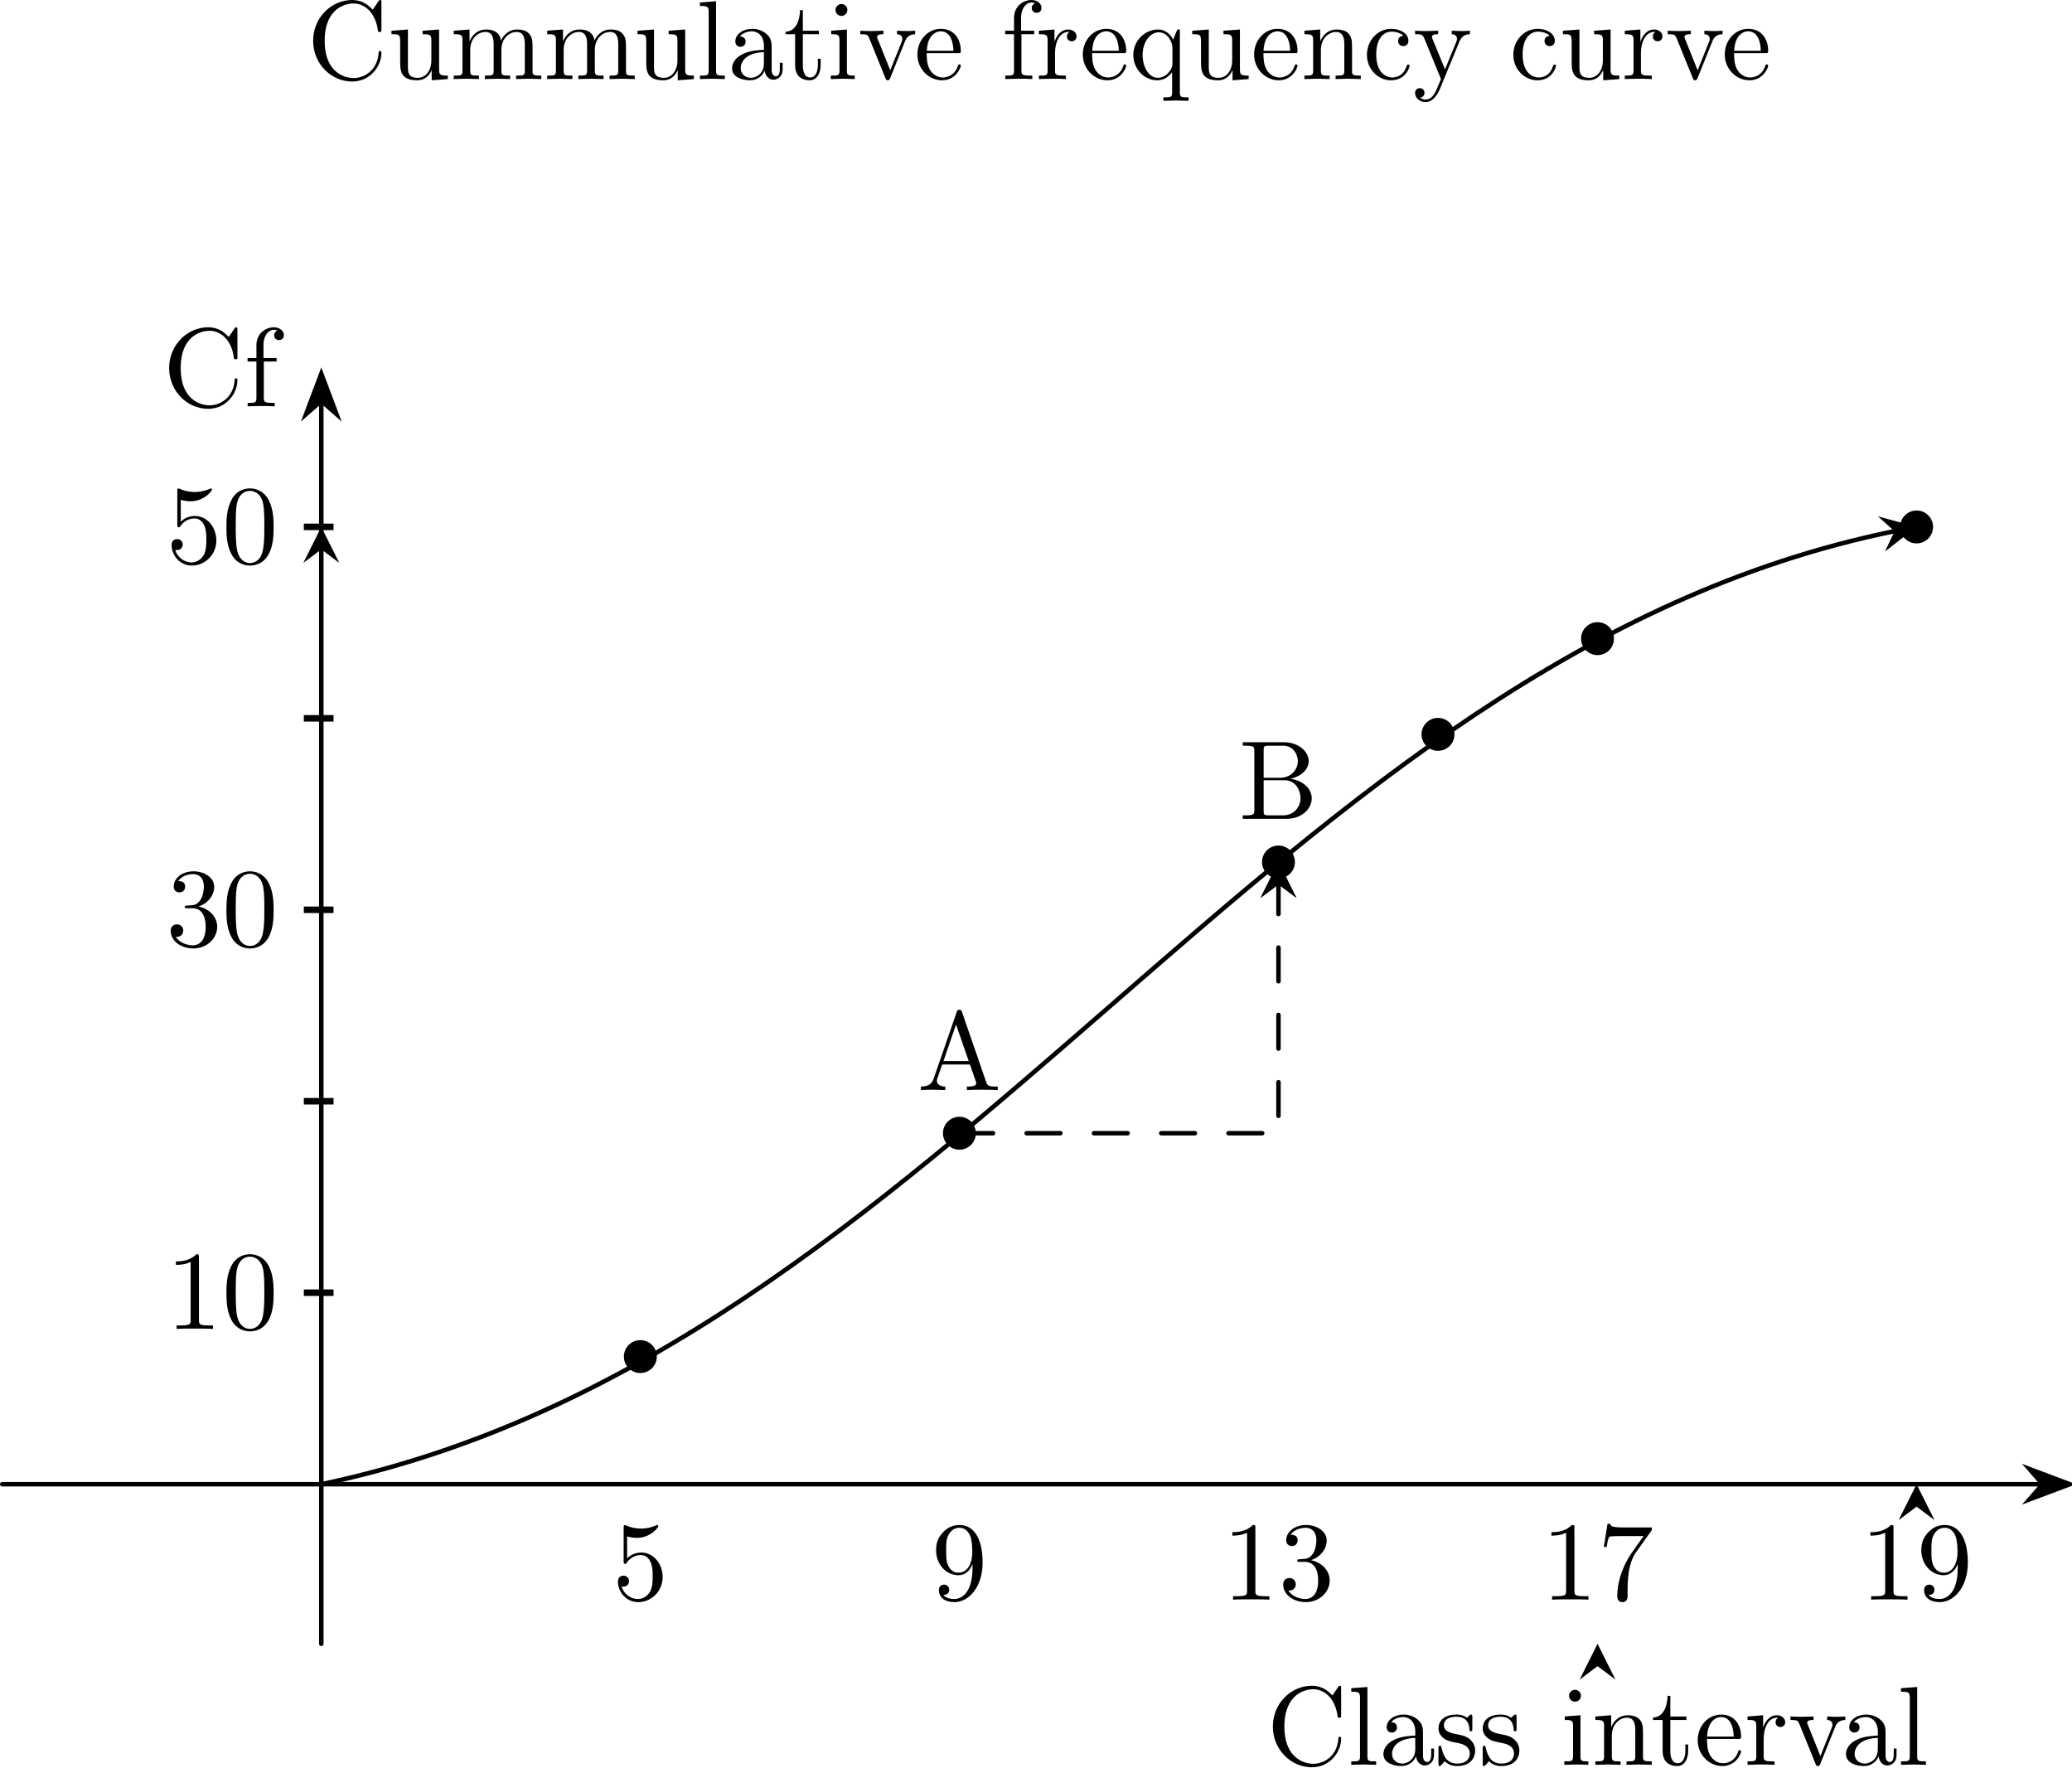
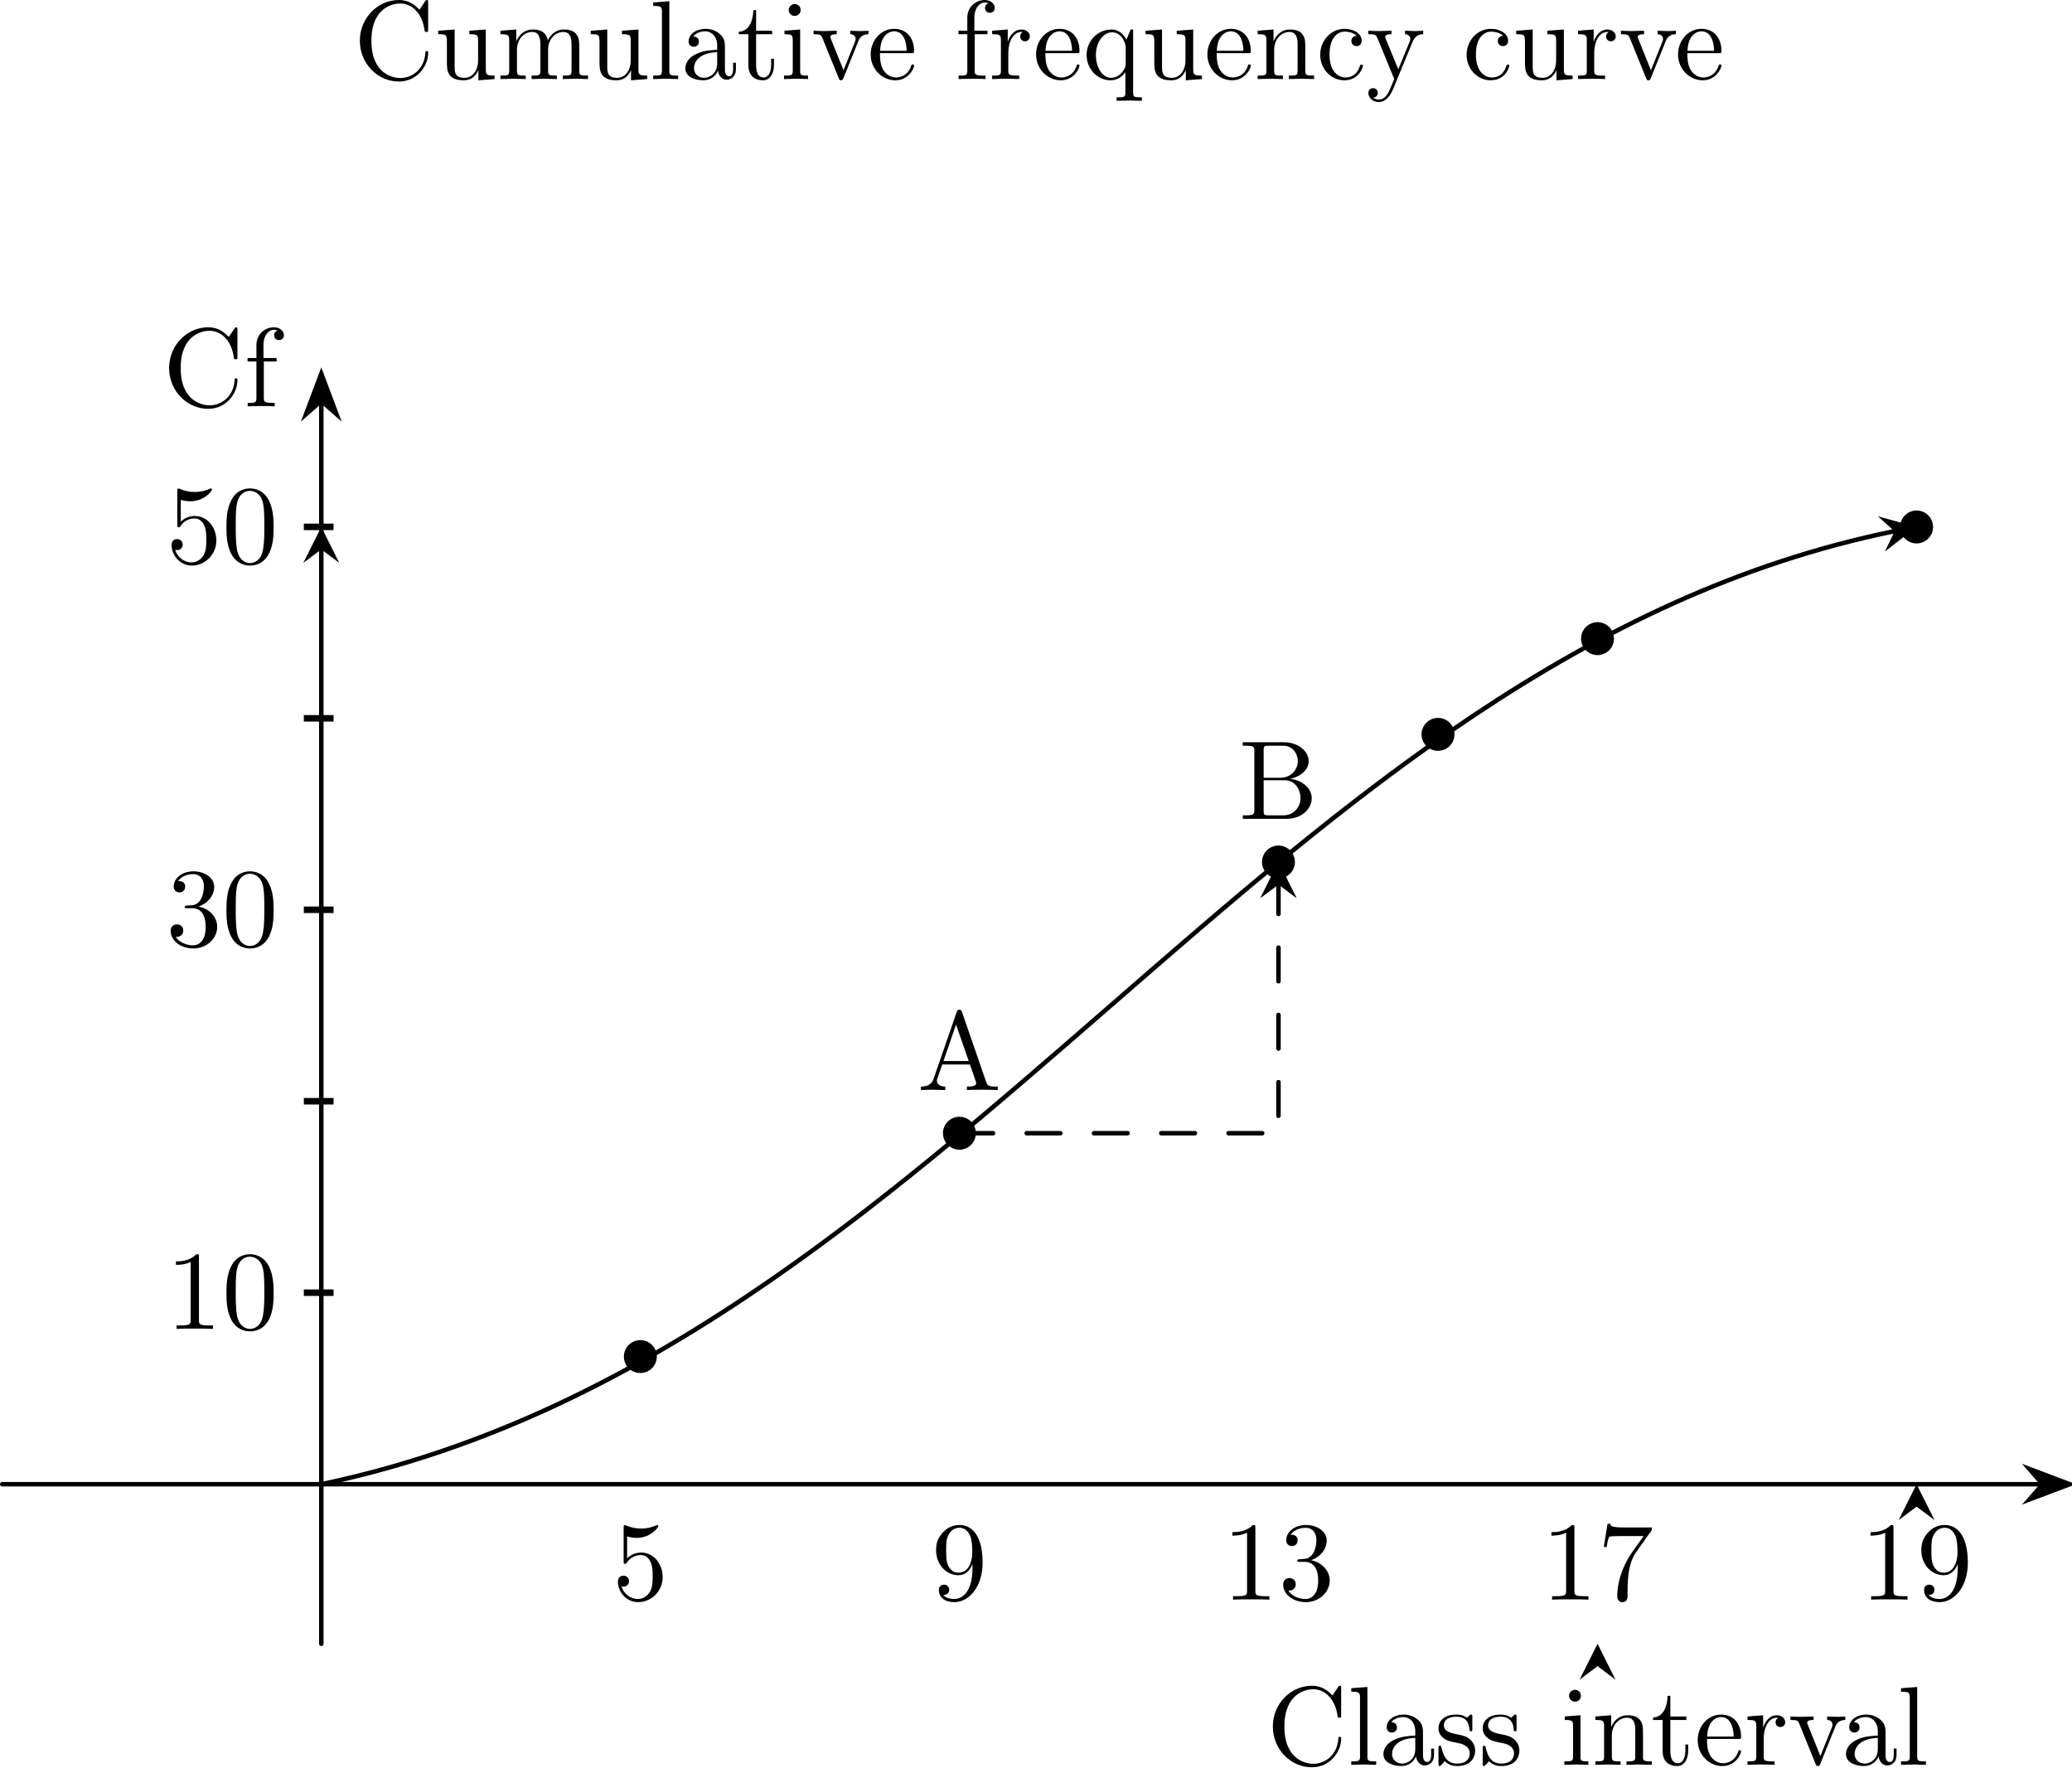
<svg xmlns="http://www.w3.org/2000/svg" xmlns:xlink="http://www.w3.org/1999/xlink" version="1.1" width="257.721pt" height="219.798pt" viewBox="38.183 4.941 257.721 219.798">
  <defs>
    <use id="g12-45" xlink:href="#g7-45" transform="scale(.913242)" />
    <use id="g12-48" xlink:href="#g7-48" transform="scale(.913242)" />
    <use id="g12-49" xlink:href="#g7-49" transform="scale(.913242)" />
    <use id="g12-51" xlink:href="#g7-51" transform="scale(.913242)" />
    <use id="g12-53" xlink:href="#g7-53" transform="scale(.913242)" />
    <use id="g12-55" xlink:href="#g7-55" transform="scale(.913242)" />
    <use id="g12-57" xlink:href="#g7-57" transform="scale(.913242)" />
    <use id="g12-65" xlink:href="#g7-65" transform="scale(.913242)" />
    <use id="g12-66" xlink:href="#g7-66" transform="scale(.913242)" />
    <use id="g12-67" xlink:href="#g7-67" transform="scale(.913242)" />
    <use id="g12-97" xlink:href="#g7-97" transform="scale(.913242)" />
    <use id="g12-99" xlink:href="#g7-99" transform="scale(.913242)" />
    <use id="g12-101" xlink:href="#g7-101" transform="scale(.913242)" />
    <use id="g12-102" xlink:href="#g7-102" transform="scale(.913242)" />
    <use id="g12-105" xlink:href="#g7-105" transform="scale(.913242)" />
    <use id="g12-108" xlink:href="#g7-108" transform="scale(.913242)" />
    <use id="g12-109" xlink:href="#g7-109" transform="scale(.913242)" />
    <use id="g12-110" xlink:href="#g7-110" transform="scale(.913242)" />
    <use id="g12-113" xlink:href="#g7-113" transform="scale(.913242)" />
    <use id="g12-114" xlink:href="#g7-114" transform="scale(.913242)" />
    <use id="g12-115" xlink:href="#g7-115" transform="scale(.913242)" />
    <use id="g12-116" xlink:href="#g7-116" transform="scale(.913242)" />
    <use id="g12-117" xlink:href="#g7-117" transform="scale(.913242)" />
    <use id="g12-118" xlink:href="#g7-118" transform="scale(.913242)" />
    <use id="g12-121" xlink:href="#g7-121" transform="scale(.913242)" />
    <path id="g7-45" d="M3.011-2.04V-2.673H.12V-2.04H3.011Z" />
    <path id="g7-48" d="M5.018-3.491C5.018-4.364 4.964-5.236 4.582-6.044C4.08-7.091 3.185-7.265 2.727-7.265C2.073-7.265 1.276-6.982 .829-5.967C.48-5.215 .425-4.364 .425-3.491C.425-2.673 .469-1.691 .916-.862C1.385 .022 2.182 .24 2.716 .24C3.305 .24 4.135 .011 4.615-1.025C4.964-1.778 5.018-2.629 5.018-3.491ZM2.716 0C2.291 0 1.647-.273 1.451-1.32C1.331-1.975 1.331-2.978 1.331-3.622C1.331-4.32 1.331-5.04 1.418-5.629C1.625-6.927 2.444-7.025 2.716-7.025C3.076-7.025 3.796-6.829 4.004-5.749C4.113-5.138 4.113-4.309 4.113-3.622C4.113-2.804 4.113-2.062 3.993-1.364C3.829-.327 3.207 0 2.716 0Z" />
    <path id="g7-49" d="M3.207-6.982C3.207-7.244 3.207-7.265 2.956-7.265C2.28-6.567 1.32-6.567 .971-6.567V-6.229C1.189-6.229 1.833-6.229 2.4-6.513V-.862C2.4-.469 2.367-.338 1.385-.338H1.036V0C1.418-.033 2.367-.033 2.804-.033S4.189-.033 4.571 0V-.338H4.222C3.24-.338 3.207-.458 3.207-.862V-6.982Z" />
    <path id="g7-51" d="M3.164-3.84C4.058-4.135 4.691-4.898 4.691-5.76C4.691-6.655 3.731-7.265 2.684-7.265C1.582-7.265 .753-6.611 .753-5.782C.753-5.422 .993-5.215 1.309-5.215C1.647-5.215 1.865-5.455 1.865-5.771C1.865-6.316 1.353-6.316 1.189-6.316C1.527-6.851 2.247-6.993 2.64-6.993C3.087-6.993 3.687-6.753 3.687-5.771C3.687-5.64 3.665-5.007 3.382-4.527C3.055-4.004 2.684-3.971 2.411-3.96C2.324-3.949 2.062-3.927 1.985-3.927C1.898-3.916 1.822-3.905 1.822-3.796C1.822-3.676 1.898-3.676 2.084-3.676H2.564C3.458-3.676 3.862-2.935 3.862-1.865C3.862-.382 3.109-.065 2.629-.065C2.16-.065 1.342-.251 .96-.895C1.342-.84 1.68-1.08 1.68-1.495C1.68-1.887 1.385-2.105 1.069-2.105C.807-2.105 .458-1.953 .458-1.473C.458-.48 1.473 .24 2.662 .24C3.993 .24 4.985-.753 4.985-1.865C4.985-2.76 4.298-3.611 3.164-3.84Z" />
    <path id="g7-53" d="M4.898-2.193C4.898-3.491 4.004-4.582 2.825-4.582C2.302-4.582 1.833-4.407 1.44-4.025V-6.153C1.658-6.087 2.018-6.011 2.367-6.011C3.709-6.011 4.473-7.004 4.473-7.145C4.473-7.211 4.44-7.265 4.364-7.265C4.353-7.265 4.331-7.265 4.276-7.233C4.058-7.135 3.524-6.916 2.793-6.916C2.356-6.916 1.855-6.993 1.342-7.222C1.255-7.255 1.233-7.255 1.211-7.255C1.102-7.255 1.102-7.167 1.102-6.993V-3.764C1.102-3.567 1.102-3.48 1.255-3.48C1.331-3.48 1.353-3.513 1.396-3.578C1.516-3.753 1.92-4.342 2.804-4.342C3.371-4.342 3.644-3.84 3.731-3.644C3.905-3.24 3.927-2.815 3.927-2.269C3.927-1.887 3.927-1.233 3.665-.775C3.404-.349 3-.065 2.498-.065C1.702-.065 1.08-.644 .895-1.287C.927-1.276 .96-1.265 1.08-1.265C1.44-1.265 1.625-1.538 1.625-1.8S1.44-2.335 1.08-2.335C.927-2.335 .545-2.258 .545-1.756C.545-.818 1.298 .24 2.52 .24C3.785 .24 4.898-.807 4.898-2.193Z" />
    <path id="g7-55" d="M5.193-6.644C5.291-6.775 5.291-6.796 5.291-7.025H2.64C1.309-7.025 1.287-7.167 1.244-7.375H.971L.611-5.127H.884C.916-5.302 1.015-5.989 1.156-6.12C1.233-6.185 2.084-6.185 2.225-6.185H4.484C4.364-6.011 3.502-4.822 3.262-4.462C2.28-2.989 1.92-1.473 1.92-.36C1.92-.251 1.92 .24 2.422 .24S2.924-.251 2.924-.36V-.916C2.924-1.516 2.956-2.116 3.044-2.705C3.087-2.956 3.24-3.895 3.72-4.571L5.193-6.644Z" />
    <path id="g7-57" d="M4.004-3.469V-3.12C4.004-.567 2.869-.065 2.236-.065C2.051-.065 1.462-.087 1.167-.458C1.647-.458 1.735-.775 1.735-.96C1.735-1.298 1.473-1.462 1.233-1.462C1.058-1.462 .731-1.364 .731-.938C.731-.207 1.32 .24 2.247 .24C3.655 .24 4.985-1.244 4.985-3.589C4.985-6.524 3.731-7.265 2.76-7.265C2.16-7.265 1.625-7.069 1.156-6.578C.709-6.087 .458-5.629 .458-4.811C.458-3.447 1.418-2.378 2.64-2.378C3.305-2.378 3.753-2.836 4.004-3.469ZM2.651-2.629C2.476-2.629 1.975-2.629 1.636-3.316C1.44-3.72 1.44-4.265 1.44-4.8C1.44-5.389 1.44-5.902 1.669-6.305C1.964-6.851 2.378-6.993 2.76-6.993C3.262-6.993 3.622-6.622 3.807-6.131C3.938-5.782 3.982-5.095 3.982-4.593C3.982-3.687 3.611-2.629 2.651-2.629Z" />
    <path id="g7-65" d="M4.342-7.593C4.287-7.735 4.265-7.811 4.091-7.811S3.884-7.745 3.829-7.593L1.571-1.069C1.375-.513 .938-.349 .349-.338V0C.6-.011 1.069-.033 1.462-.033C1.8-.033 2.367-.011 2.716 0V-.338C2.171-.338 1.898-.611 1.898-.895C1.898-.927 1.909-1.036 1.92-1.058L2.422-2.487H5.116L5.695-.818C5.705-.775 5.727-.709 5.727-.665C5.727-.338 5.116-.338 4.822-.338V0C5.215-.033 5.978-.033 6.393-.033C6.862-.033 7.364-.022 7.822 0V-.338H7.625C6.971-.338 6.818-.415 6.698-.775L4.342-7.593ZM3.764-6.371L4.996-2.825H2.542L3.764-6.371Z" />
    <path id="g7-66" d="M2.422-3.993V-6.676C2.422-7.036 2.444-7.113 2.956-7.113H4.309C5.367-7.113 5.749-6.185 5.749-5.607C5.749-4.909 5.215-3.993 4.004-3.993H2.422ZM4.996-3.895C6.055-4.102 6.807-4.8 6.807-5.607C6.807-6.556 5.804-7.451 4.385-7.451H.393V-7.113H.655C1.495-7.113 1.516-6.993 1.516-6.6V-.851C1.516-.458 1.495-.338 .655-.338H.393V0H4.669C6.12 0 7.102-.971 7.102-1.996C7.102-2.945 6.207-3.764 4.996-3.895ZM4.32-.338H2.956C2.444-.338 2.422-.415 2.422-.775V-3.753H4.473C5.553-3.753 6.011-2.738 6.011-2.007C6.011-1.233 5.444-.338 4.32-.338Z" />
    <path id="g7-67" d="M.611-3.731C.611-1.473 2.378 .24 4.407 .24C6.185 .24 7.255-1.276 7.255-2.542C7.255-2.651 7.255-2.727 7.113-2.727C6.993-2.727 6.993-2.662 6.982-2.553C6.895-.993 5.727-.098 4.538-.098C3.873-.098 1.735-.469 1.735-3.72C1.735-6.982 3.862-7.353 4.527-7.353C5.716-7.353 6.687-6.36 6.905-4.767C6.927-4.615 6.927-4.582 7.08-4.582C7.255-4.582 7.255-4.615 7.255-4.844V-7.429C7.255-7.615 7.255-7.691 7.135-7.691C7.091-7.691 7.047-7.691 6.96-7.56L6.415-6.753C6.011-7.145 5.455-7.691 4.407-7.691C2.367-7.691 .611-5.956 .611-3.731Z" />
    <path id="g7-97" d="M3.633-.829C3.676-.393 3.971 .065 4.484 .065C4.713 .065 5.378-.087 5.378-.971V-1.582H5.105V-.971C5.105-.338 4.833-.273 4.713-.273C4.353-.273 4.309-.764 4.309-.818V-3C4.309-3.458 4.309-3.884 3.916-4.287C3.491-4.713 2.945-4.887 2.422-4.887C1.527-4.887 .775-4.375 .775-3.655C.775-3.327 .993-3.142 1.276-3.142C1.582-3.142 1.778-3.36 1.778-3.644C1.778-3.775 1.724-4.135 1.222-4.145C1.516-4.527 2.051-4.647 2.4-4.647C2.935-4.647 3.556-4.222 3.556-3.251V-2.847C3-2.815 2.236-2.782 1.549-2.455C.731-2.084 .458-1.516 .458-1.036C.458-.153 1.516 .12 2.204 .12C2.924 .12 3.425-.316 3.633-.829ZM3.556-2.618V-1.527C3.556-.491 2.771-.12 2.28-.12C1.745-.12 1.298-.502 1.298-1.047C1.298-1.647 1.756-2.553 3.556-2.618Z" />
    <path id="g7-99" d="M1.276-2.378C1.276-4.156 2.171-4.615 2.749-4.615C2.847-4.615 3.535-4.604 3.916-4.211C3.469-4.178 3.404-3.851 3.404-3.709C3.404-3.425 3.6-3.207 3.905-3.207C4.189-3.207 4.407-3.393 4.407-3.72C4.407-4.462 3.578-4.887 2.738-4.887C1.375-4.887 .371-3.709 .371-2.356C.371-.96 1.451 .12 2.716 .12C4.178 .12 4.527-1.189 4.527-1.298S4.418-1.407 4.385-1.407C4.287-1.407 4.265-1.364 4.244-1.298C3.927-.284 3.218-.153 2.815-.153C2.236-.153 1.276-.622 1.276-2.378Z" />
    <path id="g7-101" d="M1.222-2.749C1.287-4.375 2.204-4.647 2.575-4.647C3.698-4.647 3.807-3.175 3.807-2.749H1.222ZM1.211-2.52H4.255C4.495-2.52 4.527-2.52 4.527-2.749C4.527-3.829 3.938-4.887 2.575-4.887C1.309-4.887 .305-3.764 .305-2.4C.305-.938 1.451 .12 2.705 .12C4.036 .12 4.527-1.091 4.527-1.298C4.527-1.407 4.44-1.429 4.385-1.429C4.287-1.429 4.265-1.364 4.244-1.276C3.862-.153 2.88-.153 2.771-.153C2.225-.153 1.789-.48 1.538-.884C1.211-1.407 1.211-2.127 1.211-2.52Z" />
    <path id="g7-102" d="M1.909-4.702V-5.967C1.909-6.927 2.433-7.451 2.913-7.451C2.945-7.451 3.109-7.451 3.273-7.375C3.142-7.331 2.945-7.189 2.945-6.916C2.945-6.665 3.12-6.447 3.415-6.447C3.731-6.447 3.895-6.665 3.895-6.927C3.895-7.331 3.491-7.691 2.913-7.691C2.149-7.691 1.222-7.113 1.222-5.956V-4.702H.36V-4.364H1.222V-.829C1.222-.338 1.102-.338 .371-.338V0C.796-.011 1.309-.033 1.615-.033C2.051-.033 2.564-.033 3 0V-.338H2.771C1.964-.338 1.942-.458 1.942-.851V-4.364H3.185V-4.702H1.909Z" />
    <path id="g7-105" d="M1.931-4.822L.404-4.702V-4.364C1.113-4.364 1.211-4.298 1.211-3.764V-.829C1.211-.338 1.091-.338 .36-.338V0C.709-.011 1.298-.033 1.56-.033C1.942-.033 2.324-.011 2.695 0V-.338C1.975-.338 1.931-.393 1.931-.818V-4.822ZM1.975-6.72C1.975-7.069 1.702-7.298 1.396-7.298C1.058-7.298 .818-7.004 .818-6.72C.818-6.425 1.058-6.142 1.396-6.142C1.702-6.142 1.975-6.371 1.975-6.72Z" />
    <path id="g7-108" d="M1.931-7.571L.36-7.451V-7.113C1.124-7.113 1.211-7.036 1.211-6.502V-.829C1.211-.338 1.091-.338 .36-.338V0C.72-.011 1.298-.033 1.571-.033S2.378-.011 2.782 0V-.338C2.051-.338 1.931-.338 1.931-.829V-7.571Z" />
    <path id="g7-109" d="M1.2-3.753V-.829C1.2-.338 1.08-.338 .349-.338V0C.731-.011 1.287-.033 1.582-.033C1.865-.033 2.433-.011 2.804 0V-.338C2.073-.338 1.953-.338 1.953-.829V-2.836C1.953-3.971 2.727-4.582 3.425-4.582C4.113-4.582 4.233-3.993 4.233-3.371V-.829C4.233-.338 4.113-.338 3.382-.338V0C3.764-.011 4.32-.033 4.615-.033C4.898-.033 5.465-.011 5.836 0V-.338C5.105-.338 4.985-.338 4.985-.829V-2.836C4.985-3.971 5.76-4.582 6.458-4.582C7.145-4.582 7.265-3.993 7.265-3.371V-.829C7.265-.338 7.145-.338 6.415-.338V0C6.796-.011 7.353-.033 7.647-.033C7.931-.033 8.498-.011 8.869 0V-.338C8.302-.338 8.029-.338 8.018-.665V-2.749C8.018-3.687 8.018-4.025 7.68-4.418C7.527-4.604 7.167-4.822 6.535-4.822C5.618-4.822 5.138-4.167 4.953-3.753C4.8-4.702 3.993-4.822 3.502-4.822C2.705-4.822 2.193-4.353 1.887-3.676V-4.822L.349-4.702V-4.364C1.113-4.364 1.2-4.287 1.2-3.753Z" />
    <path id="g7-110" d="M1.2-3.753V-.829C1.2-.338 1.08-.338 .349-.338V0C.731-.011 1.287-.033 1.582-.033C1.865-.033 2.433-.011 2.804 0V-.338C2.073-.338 1.953-.338 1.953-.829V-2.836C1.953-3.971 2.727-4.582 3.425-4.582C4.113-4.582 4.233-3.993 4.233-3.371V-.829C4.233-.338 4.113-.338 3.382-.338V0C3.764-.011 4.32-.033 4.615-.033C4.898-.033 5.465-.011 5.836 0V-.338C5.269-.338 4.996-.338 4.985-.665V-2.749C4.985-3.687 4.985-4.025 4.647-4.418C4.495-4.604 4.135-4.822 3.502-4.822C2.705-4.822 2.193-4.353 1.887-3.676V-4.822L.349-4.702V-4.364C1.113-4.364 1.2-4.287 1.2-3.753Z" />
    <path id="g7-113" d="M4.145-.665V1.287C4.145 1.778 4.025 1.778 3.295 1.778V2.116C3.665 2.105 4.233 2.084 4.516 2.084C4.811 2.084 5.367 2.105 5.749 2.116V1.778C5.018 1.778 4.898 1.778 4.898 1.287V-4.822H4.658L4.244-3.829C4.102-4.135 3.655-4.822 2.782-4.822C1.516-4.822 .371-3.764 .371-2.345C.371-.982 1.429 .12 2.695 .12C3.458 .12 3.905-.349 4.145-.665ZM4.178-3.022V-1.484C4.178-1.135 3.982-.829 3.742-.567C3.6-.415 3.251-.12 2.738-.12C1.942-.12 1.276-1.091 1.276-2.345C1.276-3.644 2.04-4.549 2.847-4.549C3.72-4.549 4.178-3.6 4.178-3.022Z" />
    <path id="g7-114" d="M1.822-3.622V-4.822L.305-4.702V-4.364C1.069-4.364 1.156-4.287 1.156-3.753V-.829C1.156-.338 1.036-.338 .305-.338V0C.731-.011 1.244-.033 1.549-.033C1.985-.033 2.498-.033 2.935 0V-.338H2.705C1.898-.338 1.876-.458 1.876-.851V-2.531C1.876-3.611 2.335-4.582 3.164-4.582C3.24-4.582 3.262-4.582 3.284-4.571C3.251-4.56 3.033-4.429 3.033-4.145C3.033-3.84 3.262-3.676 3.502-3.676C3.698-3.676 3.971-3.807 3.971-4.156S3.633-4.822 3.164-4.822C2.367-4.822 1.975-4.091 1.822-3.622Z" />
    <path id="g7-115" d="M2.269-2.116C2.509-2.073 3.404-1.898 3.404-1.113C3.404-.556 3.022-.12 2.171-.12C1.255-.12 .862-.742 .655-1.669C.622-1.811 .611-1.855 .502-1.855C.36-1.855 .36-1.778 .36-1.582V-.142C.36 .044 .36 .12 .48 .12C.535 .12 .545 .109 .753-.098C.775-.12 .775-.142 .971-.349C1.451 .109 1.942 .12 2.171 .12C3.425 .12 3.927-.611 3.927-1.396C3.927-1.975 3.6-2.302 3.469-2.433C3.109-2.782 2.684-2.869 2.225-2.956C1.615-3.076 .884-3.218 .884-3.851C.884-4.233 1.167-4.68 2.105-4.68C3.305-4.68 3.36-3.698 3.382-3.36C3.393-3.262 3.491-3.262 3.513-3.262C3.655-3.262 3.655-3.316 3.655-3.524V-4.625C3.655-4.811 3.655-4.887 3.535-4.887C3.48-4.887 3.458-4.887 3.316-4.756C3.284-4.713 3.175-4.615 3.131-4.582C2.716-4.887 2.269-4.887 2.105-4.887C.775-4.887 .36-4.156 .36-3.545C.36-3.164 .535-2.858 .829-2.618C1.178-2.335 1.484-2.269 2.269-2.116Z" />
    <path id="g7-116" d="M1.887-4.364H3.447V-4.702H1.887V-6.709H1.615C1.604-5.815 1.276-4.647 .207-4.604V-4.364H1.135V-1.353C1.135-.011 2.149 .12 2.542 .12C3.316 .12 3.622-.655 3.622-1.353V-1.975H3.349V-1.375C3.349-.567 3.022-.153 2.618-.153C1.887-.153 1.887-1.145 1.887-1.331V-4.364Z" />
    <path id="g7-117" d="M4.265-.862V.12L5.836 0V-.338C5.073-.338 4.985-.415 4.985-.949V-4.822L3.382-4.702V-4.364C4.145-4.364 4.233-4.287 4.233-3.753V-1.811C4.233-.862 3.709-.12 2.913-.12C1.996-.12 1.953-.633 1.953-1.2V-4.822L.349-4.702V-4.364C1.2-4.364 1.2-4.331 1.2-3.36V-1.724C1.2-.873 1.2 .12 2.858 .12C3.469 .12 3.949-.185 4.265-.862Z" />
    <path id="g7-118" d="M4.538-3.633C4.636-3.884 4.822-4.353 5.542-4.364V-4.702C5.291-4.68 4.975-4.669 4.724-4.669C4.462-4.669 3.96-4.691 3.775-4.702V-4.364C4.178-4.353 4.298-4.102 4.298-3.895C4.298-3.796 4.276-3.753 4.233-3.633L3.12-.851L1.898-3.895C1.833-4.036 1.833-4.058 1.833-4.08C1.833-4.364 2.258-4.364 2.455-4.364V-4.702C2.127-4.691 1.516-4.669 1.265-4.669C.971-4.669 .535-4.68 .207-4.702V-4.364C.895-4.364 .938-4.298 1.08-3.96L2.651-.087C2.716 .065 2.738 .12 2.88 .12S3.065 .022 3.109-.087L4.538-3.633Z" />
    <path id="g7-121" d="M4.527-3.665C4.811-4.353 5.367-4.364 5.542-4.364V-4.702C5.291-4.68 4.975-4.669 4.724-4.669C4.527-4.669 4.015-4.691 3.775-4.702V-4.364C4.113-4.353 4.287-4.167 4.287-3.895C4.287-3.785 4.276-3.764 4.222-3.633L3.12-.949L1.909-3.884C1.865-3.993 1.844-4.036 1.844-4.08C1.844-4.364 2.247-4.364 2.455-4.364V-4.702C2.171-4.691 1.451-4.669 1.265-4.669C.971-4.669 .535-4.68 .207-4.702V-4.364C.731-4.364 .938-4.364 1.091-3.982L2.727 0C2.673 .142 2.52 .502 2.455 .644C2.215 1.244 1.909 1.996 1.211 1.996C1.156 1.996 .905 1.996 .698 1.8C1.036 1.756 1.124 1.516 1.124 1.342C1.124 1.058 .916 .884 .665 .884C.447 .884 .207 1.025 .207 1.353C.207 1.844 .665 2.236 1.211 2.236C1.898 2.236 2.345 1.615 2.607 .993L4.527-3.665Z" />
  </defs>
  <g id="page1" transform="matrix(1.4 0 0 1.4 0 0)">
    <path d="M27.473 135.383H208.661" stroke="#000" fill="none" stroke-width=".399" stroke-linecap="round" stroke-linejoin="round" />
    <path d="M211.16 135.383L207.586 134.035L208.762 135.383L207.586 136.727Z" />
    <path d="M211.16 135.383L207.586 134.035L208.762 135.383L207.586 136.727Z" stroke="#000" fill="none" stroke-width=".399" stroke-miterlimit="10" stroke-linecap="round" />
    <path d="M55.82 149.555V39.23" stroke="#000" fill="none" stroke-width=".399" stroke-miterlimit="10" stroke-linecap="round" stroke-linejoin="round" />
    <path d="M55.82 36.734L54.473 40.309L55.82 39.133L57.164 40.309Z" />
    <path d="M55.82 36.734L54.473 40.309L55.82 39.133L57.164 40.309Z" stroke="#000" fill="none" stroke-width=".399" stroke-miterlimit="10" stroke-linecap="round" />
    <g transform="matrix(1 0 0 1 -14.0748 -95.7545)">
      <use x="55.818" y="135.382" xlink:href="#g12-67" />
      <use x="63.014" y="135.382" xlink:href="#g12-102" />
    </g>
    <path d="M55.82 135.383C111.856 123.613 140.199 61.996 195.597 50.715" stroke="#000" fill="none" stroke-width=".399" stroke-miterlimit="10" stroke-linecap="round" stroke-linejoin="round" />
    <path d="M197.55 50.34L194.113 49.398L195.597 50.73L194.738 52.527" />
    <path d="M197.551 135.383L195.958 138.571L197.551 137.375L199.149 138.571" />
    <g transform="matrix(1 0 0 1 25.8561 10.256)">
      <use x="55.818" y="135.382" xlink:href="#g12-53" />
    </g>
    <g transform="matrix(1 0 0 1 54.2025 10.256)">
      <use x="55.818" y="135.382" xlink:href="#g12-57" />
    </g>
    <g transform="matrix(1 0 0 1 80.0595 10.256)">
      <use x="55.818" y="135.382" xlink:href="#g12-49" />
      <use x="60.8" y="135.382" xlink:href="#g12-51" />
    </g>
    <g transform="matrix(1 0 0 1 108.4055 10.256)">
      <use x="55.818" y="135.382" xlink:href="#g12-49" />
      <use x="60.8" y="135.382" xlink:href="#g12-55" />
    </g>
    <g transform="matrix(1 0 0 1 136.7525 10.256)">
      <use x="55.818" y="135.382" xlink:href="#g12-49" />
      <use x="60.8" y="135.382" xlink:href="#g12-57" />
    </g>
    <path d="M55.82 50.34L54.223 53.531L55.82 52.336L57.414 53.531" />
    <g transform="matrix(1 0 0 1 -1.6604 -14.863)">
      <use x="55.818" y="135.382" xlink:href="#g12-45" />
    </g>
    <g transform="matrix(1 0 0 1 -1.6604 -31.871)">
      <use x="55.818" y="135.382" xlink:href="#g12-45" />
    </g>
    <g transform="matrix(1 0 0 1 -1.6604 -48.8796)">
      <use x="55.818" y="135.382" xlink:href="#g12-45" />
    </g>
    <g transform="matrix(1 0 0 1 -1.6604 -65.8874)">
      <use x="55.818" y="135.382" xlink:href="#g12-45" />
    </g>
    <g transform="matrix(1 0 0 1 -1.6604 -82.8957)">
      <use x="55.818" y="135.382" xlink:href="#g12-45" />
    </g>
    <g transform="matrix(1 0 0 1 -13.7981 -13.798)">
      <use x="55.818" y="135.382" xlink:href="#g12-49" />
      <use x="60.8" y="135.382" xlink:href="#g12-48" />
    </g>
    <g transform="matrix(1 0 0 1 -13.7981 -47.8141)">
      <use x="55.818" y="135.382" xlink:href="#g12-51" />
      <use x="60.8" y="135.382" xlink:href="#g12-48" />
    </g>
    <g transform="matrix(1 0 0 1 -13.7981 -81.8302)">
      <use x="55.818" y="135.382" xlink:href="#g12-53" />
      <use x="60.8" y="135.382" xlink:href="#g12-48" />
    </g>
    <path d="M140.859 80.105L139.266 83.293L140.859 82.098L142.453 83.293" />
    <path d="M113.973 104.199C113.973 103.394 113.32 102.738 112.512 102.738S111.051 103.394 111.051 104.199C111.051 105.008 111.703 105.664 112.512 105.664S113.973 105.008 113.973 104.199Z" />
    <path d="M156.496 68.766C156.496 67.961 155.839 67.305 155.031 67.305C154.227 67.305 153.57 67.961 153.57 68.766C153.57 69.574 154.227 70.231 155.031 70.231C155.839 70.231 156.496 69.574 156.496 68.766Z" />
    <path d="M142.32 80.106C142.32 79.297 141.668 78.644 140.859 78.644S139.398 79.297 139.398 80.106S140.051 81.566 140.859 81.566S142.32 80.914 142.32 80.106Z" />
    <path d="M199.016 50.34C199.016 49.535 198.359 48.879 197.55 48.879C196.746 48.879 196.089 49.535 196.089 50.34C196.089 51.148 196.746 51.805 197.55 51.805C198.359 51.805 199.016 51.148 199.016 50.34Z" />
    <path d="M85.629 124.043C85.629 123.234 84.973 122.582 84.164 122.582C83.359 122.582 82.703 123.234 82.703 124.043S83.359 125.504 84.164 125.504C84.973 125.504 85.629 124.852 85.629 124.043Z" />
    <path d="M170.667 60.262C170.667 59.457 170.012 58.801 169.208 58.801C168.399 58.801 167.743 59.457 167.743 60.262C167.743 61.07 168.399 61.727 169.208 61.727C170.012 61.727 170.667 61.07 170.667 60.262Z" />
    <g transform="matrix(1 0 0 1 52.9575 -35.017)">
      <use x="55.818" y="135.382" xlink:href="#g12-65" />
    </g>
    <g transform="matrix(1 0 0 1 81.5115 -59.1114)">
      <use x="55.818" y="135.382" xlink:href="#g12-66" />
    </g>
    <path d="M112.512 104.199H140.859V82.098" stroke="#000" fill="none" stroke-width=".399" stroke-miterlimit="10" stroke-linecap="round" stroke-linejoin="round" stroke-dasharray="2.989 2.989" />
    <path d="M140.859 80.105L139.266 83.293L140.859 82.098L142.453 83.293" />
    <path d="M169.207 149.555L167.614 152.742L169.207 151.547L170.801 152.742" />
-     <g transform="matrix(1 0 0 1 -1.2822 -124.829)">
+     <g transform="matrix(1 0 0 1 2.8689 -124.829)">
      <use x="55.818" y="135.382" xlink:href="#g12-67" />
      <use x="63.014" y="135.382" xlink:href="#g12-117" />
      <use x="68.549" y="135.382" xlink:href="#g12-109" />
-       <use x="76.851" y="135.382" xlink:href="#g12-109" />
-       <use x="84.876" y="135.382" xlink:href="#g12-117" />
-       <use x="90.411" y="135.382" xlink:href="#g12-108" />
-       <use x="93.178" y="135.382" xlink:href="#g12-97" />
-       <use x="98.16" y="135.382" xlink:href="#g12-116" />
-       <use x="102.034" y="135.382" xlink:href="#g12-105" />
-       <use x="104.802" y="135.382" xlink:href="#g12-118" />
-       <use x="109.783" y="135.382" xlink:href="#g12-101" />
-       <use x="117.532" y="135.382" xlink:href="#g12-102" />
-       <use x="120.576" y="135.382" xlink:href="#g12-114" />
-       <use x="124.478" y="135.382" xlink:href="#g12-101" />
-       <use x="128.906" y="135.382" xlink:href="#g12-113" />
-       <use x="134.164" y="135.382" xlink:href="#g12-117" />
-       <use x="139.699" y="135.382" xlink:href="#g12-101" />
-       <use x="144.126" y="135.382" xlink:href="#g12-110" />
-       <use x="149.661" y="135.382" xlink:href="#g12-99" />
-       <use x="154.089" y="135.382" xlink:href="#g12-121" />
-       <use x="162.668" y="135.382" xlink:href="#g12-99" />
-       <use x="167.096" y="135.382" xlink:href="#g12-117" />
-       <use x="172.631" y="135.382" xlink:href="#g12-114" />
-       <use x="176.533" y="135.382" xlink:href="#g12-118" />
-       <use x="181.514" y="135.382" xlink:href="#g12-101" />
+       <use x="76.574" y="135.382" xlink:href="#g12-117" />
+       <use x="82.109" y="135.382" xlink:href="#g12-108" />
+       <use x="84.876" y="135.382" xlink:href="#g12-97" />
+       <use x="89.858" y="135.382" xlink:href="#g12-116" />
+       <use x="93.732" y="135.382" xlink:href="#g12-105" />
+       <use x="96.499" y="135.382" xlink:href="#g12-118" />
+       <use x="101.481" y="135.382" xlink:href="#g12-101" />
+       <use x="109.229" y="135.382" xlink:href="#g12-102" />
+       <use x="112.274" y="135.382" xlink:href="#g12-114" />
+       <use x="116.176" y="135.382" xlink:href="#g12-101" />
+       <use x="120.604" y="135.382" xlink:href="#g12-113" />
+       <use x="125.862" y="135.382" xlink:href="#g12-117" />
+       <use x="131.396" y="135.382" xlink:href="#g12-101" />
+       <use x="135.824" y="135.382" xlink:href="#g12-110" />
+       <use x="141.359" y="135.382" xlink:href="#g12-99" />
+       <use x="145.787" y="135.382" xlink:href="#g12-121" />
+       <use x="154.366" y="135.382" xlink:href="#g12-99" />
+       <use x="158.794" y="135.382" xlink:href="#g12-117" />
+       <use x="164.329" y="135.382" xlink:href="#g12-114" />
+       <use x="168.231" y="135.382" xlink:href="#g12-118" />
+       <use x="173.212" y="135.382" xlink:href="#g12-101" />
    </g>
    <g transform="matrix(1 0 0 1 83.9835 24.927)">
      <use x="55.818" y="135.382" xlink:href="#g12-67" />
      <use x="63.014" y="135.382" xlink:href="#g12-108" />
      <use x="65.781" y="135.382" xlink:href="#g12-97" />
      <use x="70.762" y="135.382" xlink:href="#g12-115" />
      <use x="74.692" y="135.382" xlink:href="#g12-115" />
      <use x="81.943" y="135.382" xlink:href="#g12-105" />
      <use x="84.71" y="135.382" xlink:href="#g12-110" />
      <use x="89.968" y="135.382" xlink:href="#g12-116" />
      <use x="93.843" y="135.382" xlink:href="#g12-101" />
      <use x="98.271" y="135.382" xlink:href="#g12-114" />
      <use x="102.173" y="135.382" xlink:href="#g12-118" />
      <use x="106.877" y="135.382" xlink:href="#g12-97" />
      <use x="111.858" y="135.382" xlink:href="#g12-108" />
    </g>
  </g>
</svg>
